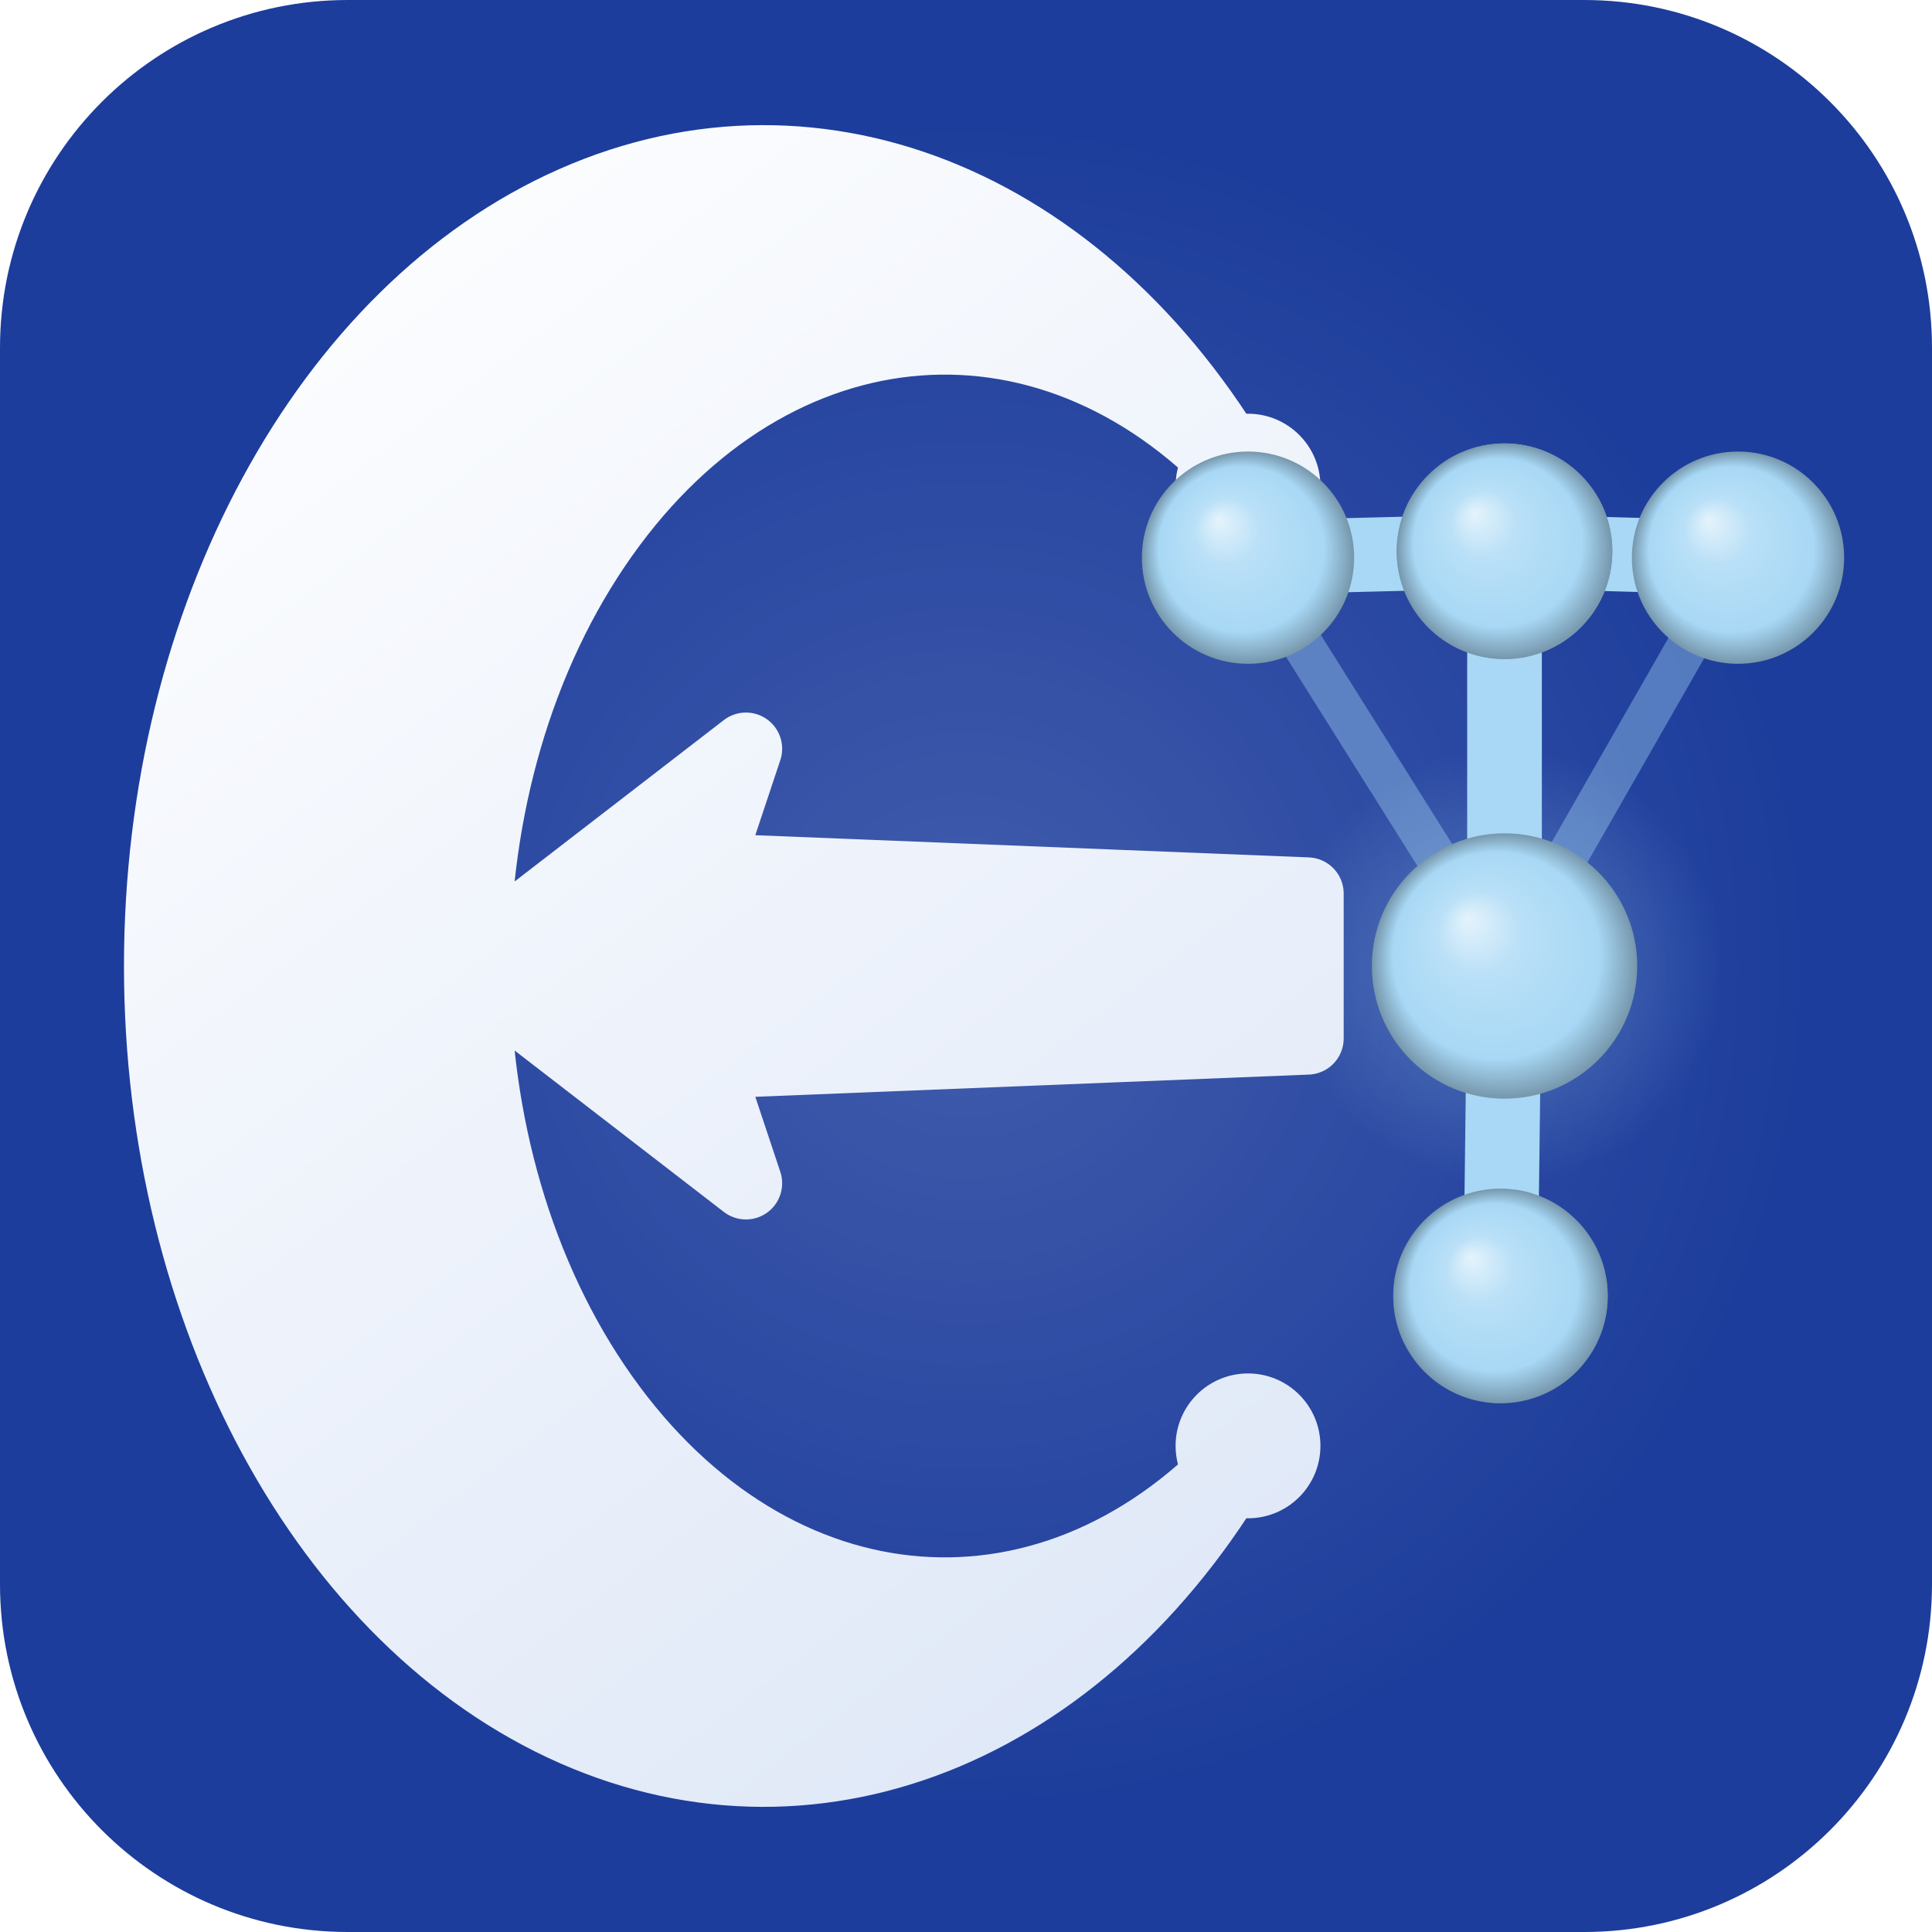
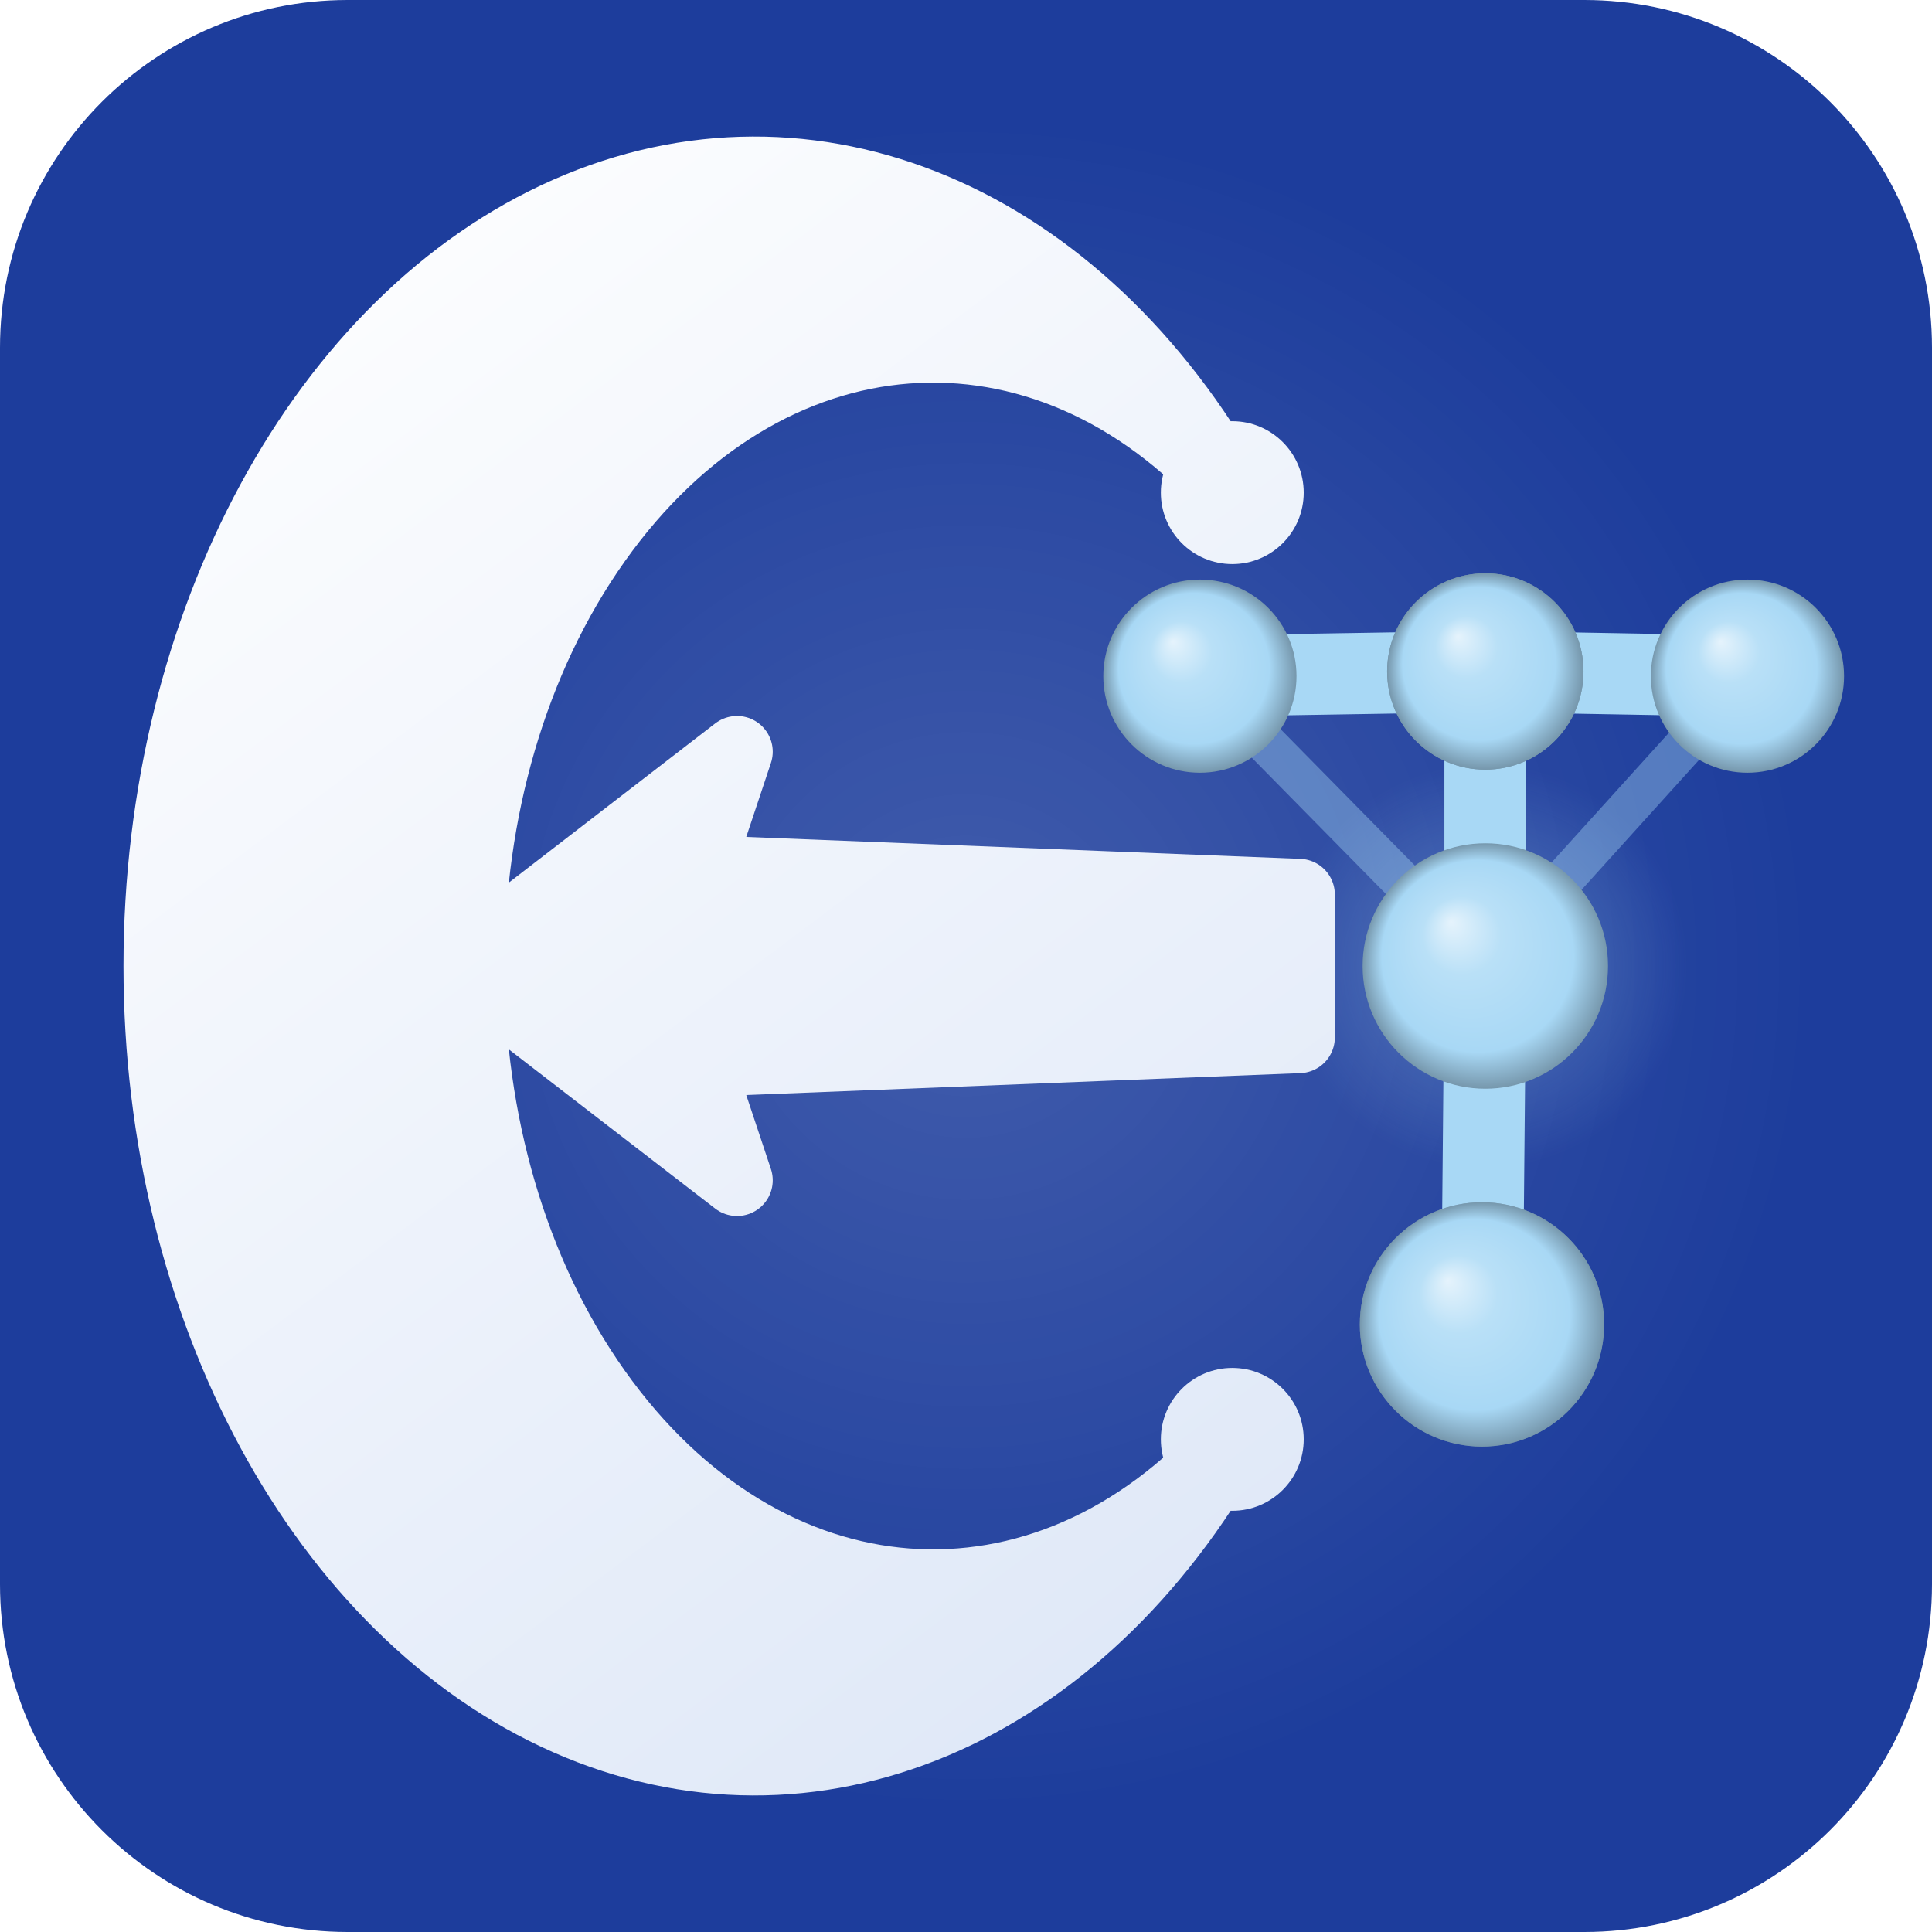
- <svg xmlns="http://www.w3.org/2000/svg" width="64" height="64" viewBox="-94.91 -120.06 240.12 240.12" role="img" aria-label="EigenTech">
+ <svg xmlns="http://www.w3.org/2000/svg" width="64" height="64" viewBox="-95.06 -121.71 243.42 243.42" role="img" aria-label="EigenTech">
  <defs>
    <radialGradient id="s10k" cx=".5" cy=".5" r=".5" fx=".36" fy=".32">
      <stop offset="0" stop-color="#e5f3fc" />
      <stop offset=".32" stop-color="#b9e0f7" />
      <stop offset=".78" stop-color="#A8D8F5" />
      <stop offset="1" stop-color="#7697ac" />
    </radialGradient>
    <linearGradient id="s10e" gradientUnits="userSpaceOnUse" x1="-75" y1="-100" x2="75" y2="100">
      <stop offset="0" stop-color="#FFFFFF" />
      <stop offset="1" stop-color="#DCE6F7" />
    </linearGradient>
    <radialGradient id="s10r">
      <stop offset="0" stop-color="#FFFFFF" stop-opacity=".16" />
      <stop offset="1" stop-color="#FFFFFF" stop-opacity="0" />
    </radialGradient>
    <radialGradient id="s10q">
      <stop offset="0" stop-color="#A8D8F5" stop-opacity=".35" />
      <stop offset="1" stop-color="#A8D8F5" stop-opacity="0" />
    </radialGradient>
  </defs>
-   <rect x="-94.91" y="-120.06" width="240.12" height="240.12" rx="43.22" fill="#1D3D9C" />
-   <circle cx="25.15" cy="0" r="105.15" fill="url(#s10r)" />
-   <circle cx="92.08" cy="0" r="27.2" fill="url(#s10q)" />
+   <rect x="-95.06" y="-121.71" width="243.42" height="243.42" rx="43.81" fill="#1D3D9C" />
+   <circle cx="26.64" cy="0" r="106.64" fill="url(#s10r)" />
+   <circle cx="92.08" cy="0" r="25.5" fill="url(#s10q)" />
  <path d="M60.2 59.64 A75 100 0 1 1 60.2 -59.64 A58.5 78 0 1 0 60.2 59.64 Z" fill="url(#s10e)" stroke="url(#s10e)" stroke-width="9" stroke-linejoin="round" />
  <circle cx="60.2" cy="-59.64" r="9" fill="url(#s10e)" />
  <circle cx="60.2" cy="59.64" r="9" fill="url(#s10e)" />
-   <path d="M67.59 -9 L-7.2 -12 L-2.2 -27 L-37.2 0 L-2.2 27 L-7.2 12 L67.59 9 Z" fill="url(#s10e)" stroke="url(#s10e)" stroke-width="9" stroke-linejoin="round" />
-   <line x1="60.2" y1="-50.75" x2="92.08" y2="0" style="stroke:#a8d8f5;stroke-opacity:0.39;stroke-width:5.11;stroke-linecap:round" />
-   <line x1="121.1" y1="-50.75" x2="92.08" y2="0" style="stroke:#a8d8f5;stroke-opacity:0.39;stroke-width:5.11;stroke-linecap:round" />
-   <line x1="60.2" y1="-50.75" x2="92.08" y2="-51.55" style="stroke:#a8d8f5;stroke-opacity:1;stroke-width:9.21;stroke-linecap:round" />
-   <line x1="92.08" y1="-51.55" x2="121.1" y2="-50.75" style="stroke:#a8d8f5;stroke-opacity:1;stroke-width:9.21;stroke-linecap:round" />
-   <line x1="92.08" y1="0" x2="91.58" y2="41.01" style="stroke:#a8d8f5;stroke-opacity:1;stroke-width:9.25;stroke-linecap:round" />
-   <line x1="92.08" y1="-51.55" x2="92.08" y2="0" style="stroke:#a8d8f5;stroke-opacity:1;stroke-width:9.28;stroke-linecap:round" />
-   <circle cx="60.2" cy="-50.75" r="13.19" style="fill:url(#s10k)" />
-   <circle cx="60.2" cy="-50.75" r="13.19" style="fill:url(#s10k);opacity:0" />
-   <circle cx="121.1" cy="-50.75" r="13.19" style="fill:url(#s10k)" />
-   <circle cx="121.1" cy="-50.75" r="13.19" style="fill:url(#s10k);opacity:0" />
-   <circle cx="91.58" cy="41.01" r="13.33" style="fill:url(#s10k)" />
-   <circle cx="91.58" cy="41.01" r="13.33" style="fill:url(#s10k);opacity:0.65" />
-   <circle cx="92.08" cy="-51.55" r="13.4" style="fill:url(#s10k)" />
-   <circle cx="92.08" cy="-51.55" r="13.4" style="fill:url(#s10k);opacity:1" />
-   <circle cx="92.08" cy="0" r="16.49" style="fill:url(#s10k)" />
+   <path d="M68.62 -9 L-7.2 -12 L-2.2 -27 L-37.2 0 L-2.2 27 L-7.2 12 L68.62 9 Z" fill="url(#s10e)" stroke="url(#s10e)" stroke-width="9" stroke-linejoin="round" />
+   <line x1="56.12" y1="-36.52" x2="92.08" y2="0" style="stroke:#a8d8f5;stroke-opacity:0.39;stroke-width:5.11;stroke-linecap:round" />
+   <line x1="125.11" y1="-36.52" x2="92.08" y2="0" style="stroke:#a8d8f5;stroke-opacity:0.39;stroke-width:5.11;stroke-linecap:round" />
+   <line x1="56.12" y1="-36.52" x2="92.08" y2="-37.11" style="stroke:#a8d8f5;stroke-opacity:1;stroke-width:10.23;stroke-linecap:round" />
+   <line x1="92.08" y1="-37.11" x2="125.11" y2="-36.52" style="stroke:#a8d8f5;stroke-opacity:1;stroke-width:10.23;stroke-linecap:round" />
+   <line x1="92.08" y1="0" x2="91.66" y2="45.16" style="stroke:#a8d8f5;stroke-opacity:1;stroke-width:10.29;stroke-linecap:round" />
+   <line x1="92.08" y1="-37.11" x2="92.08" y2="0" style="stroke:#a8d8f5;stroke-opacity:1;stroke-width:10.31;stroke-linecap:round" />
+   <circle cx="56.12" cy="-36.52" r="12.17" style="fill:url(#s10k)" />
+   <circle cx="56.12" cy="-36.52" r="12.17" style="fill:url(#s10k);opacity:0" />
+   <circle cx="125.11" cy="-36.52" r="12.17" style="fill:url(#s10k)" />
+   <circle cx="125.11" cy="-36.52" r="12.17" style="fill:url(#s10k);opacity:0" />
+   <circle cx="91.66" cy="45.16" r="15.39" style="fill:url(#s10k)" />
+   <circle cx="91.66" cy="45.16" r="15.39" style="fill:url(#s10k);opacity:0.72" />
+   <circle cx="92.08" cy="-37.11" r="12.37" style="fill:url(#s10k)" />
+   <circle cx="92.08" cy="-37.11" r="12.37" style="fill:url(#s10k);opacity:1" />
+   <circle cx="92.08" cy="0" r="15.46" style="fill:url(#s10k)" />
</svg>
